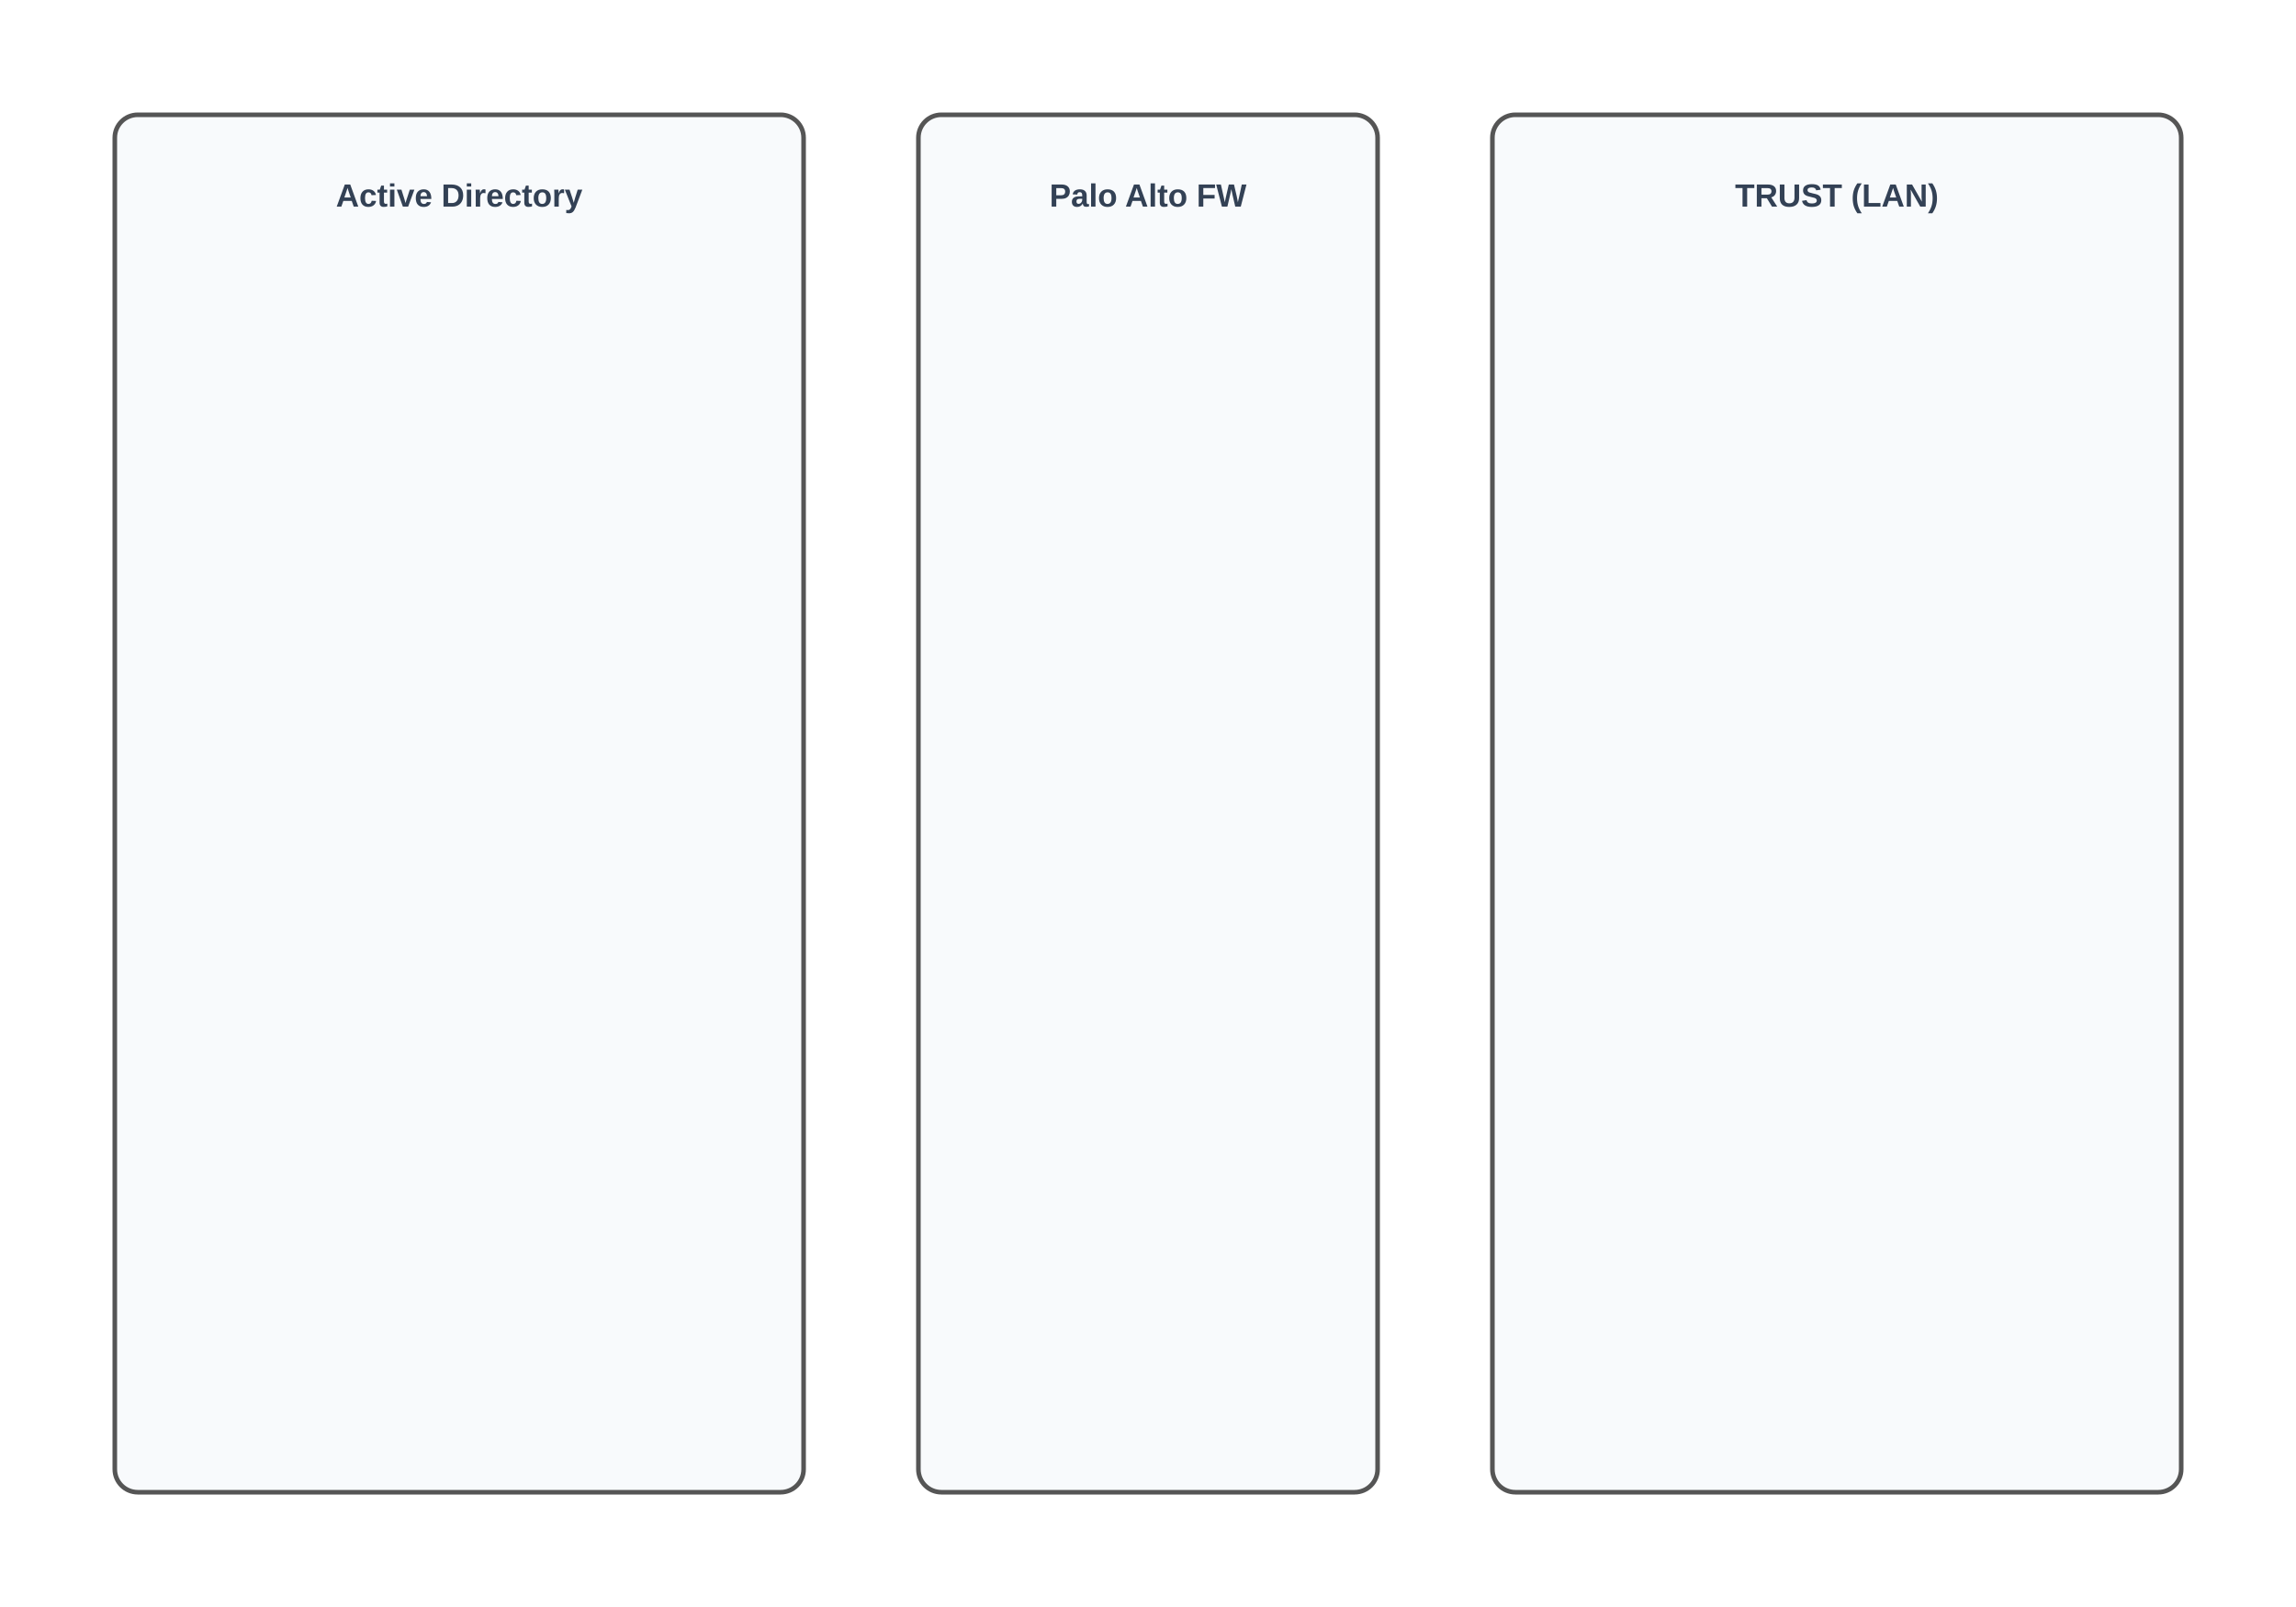
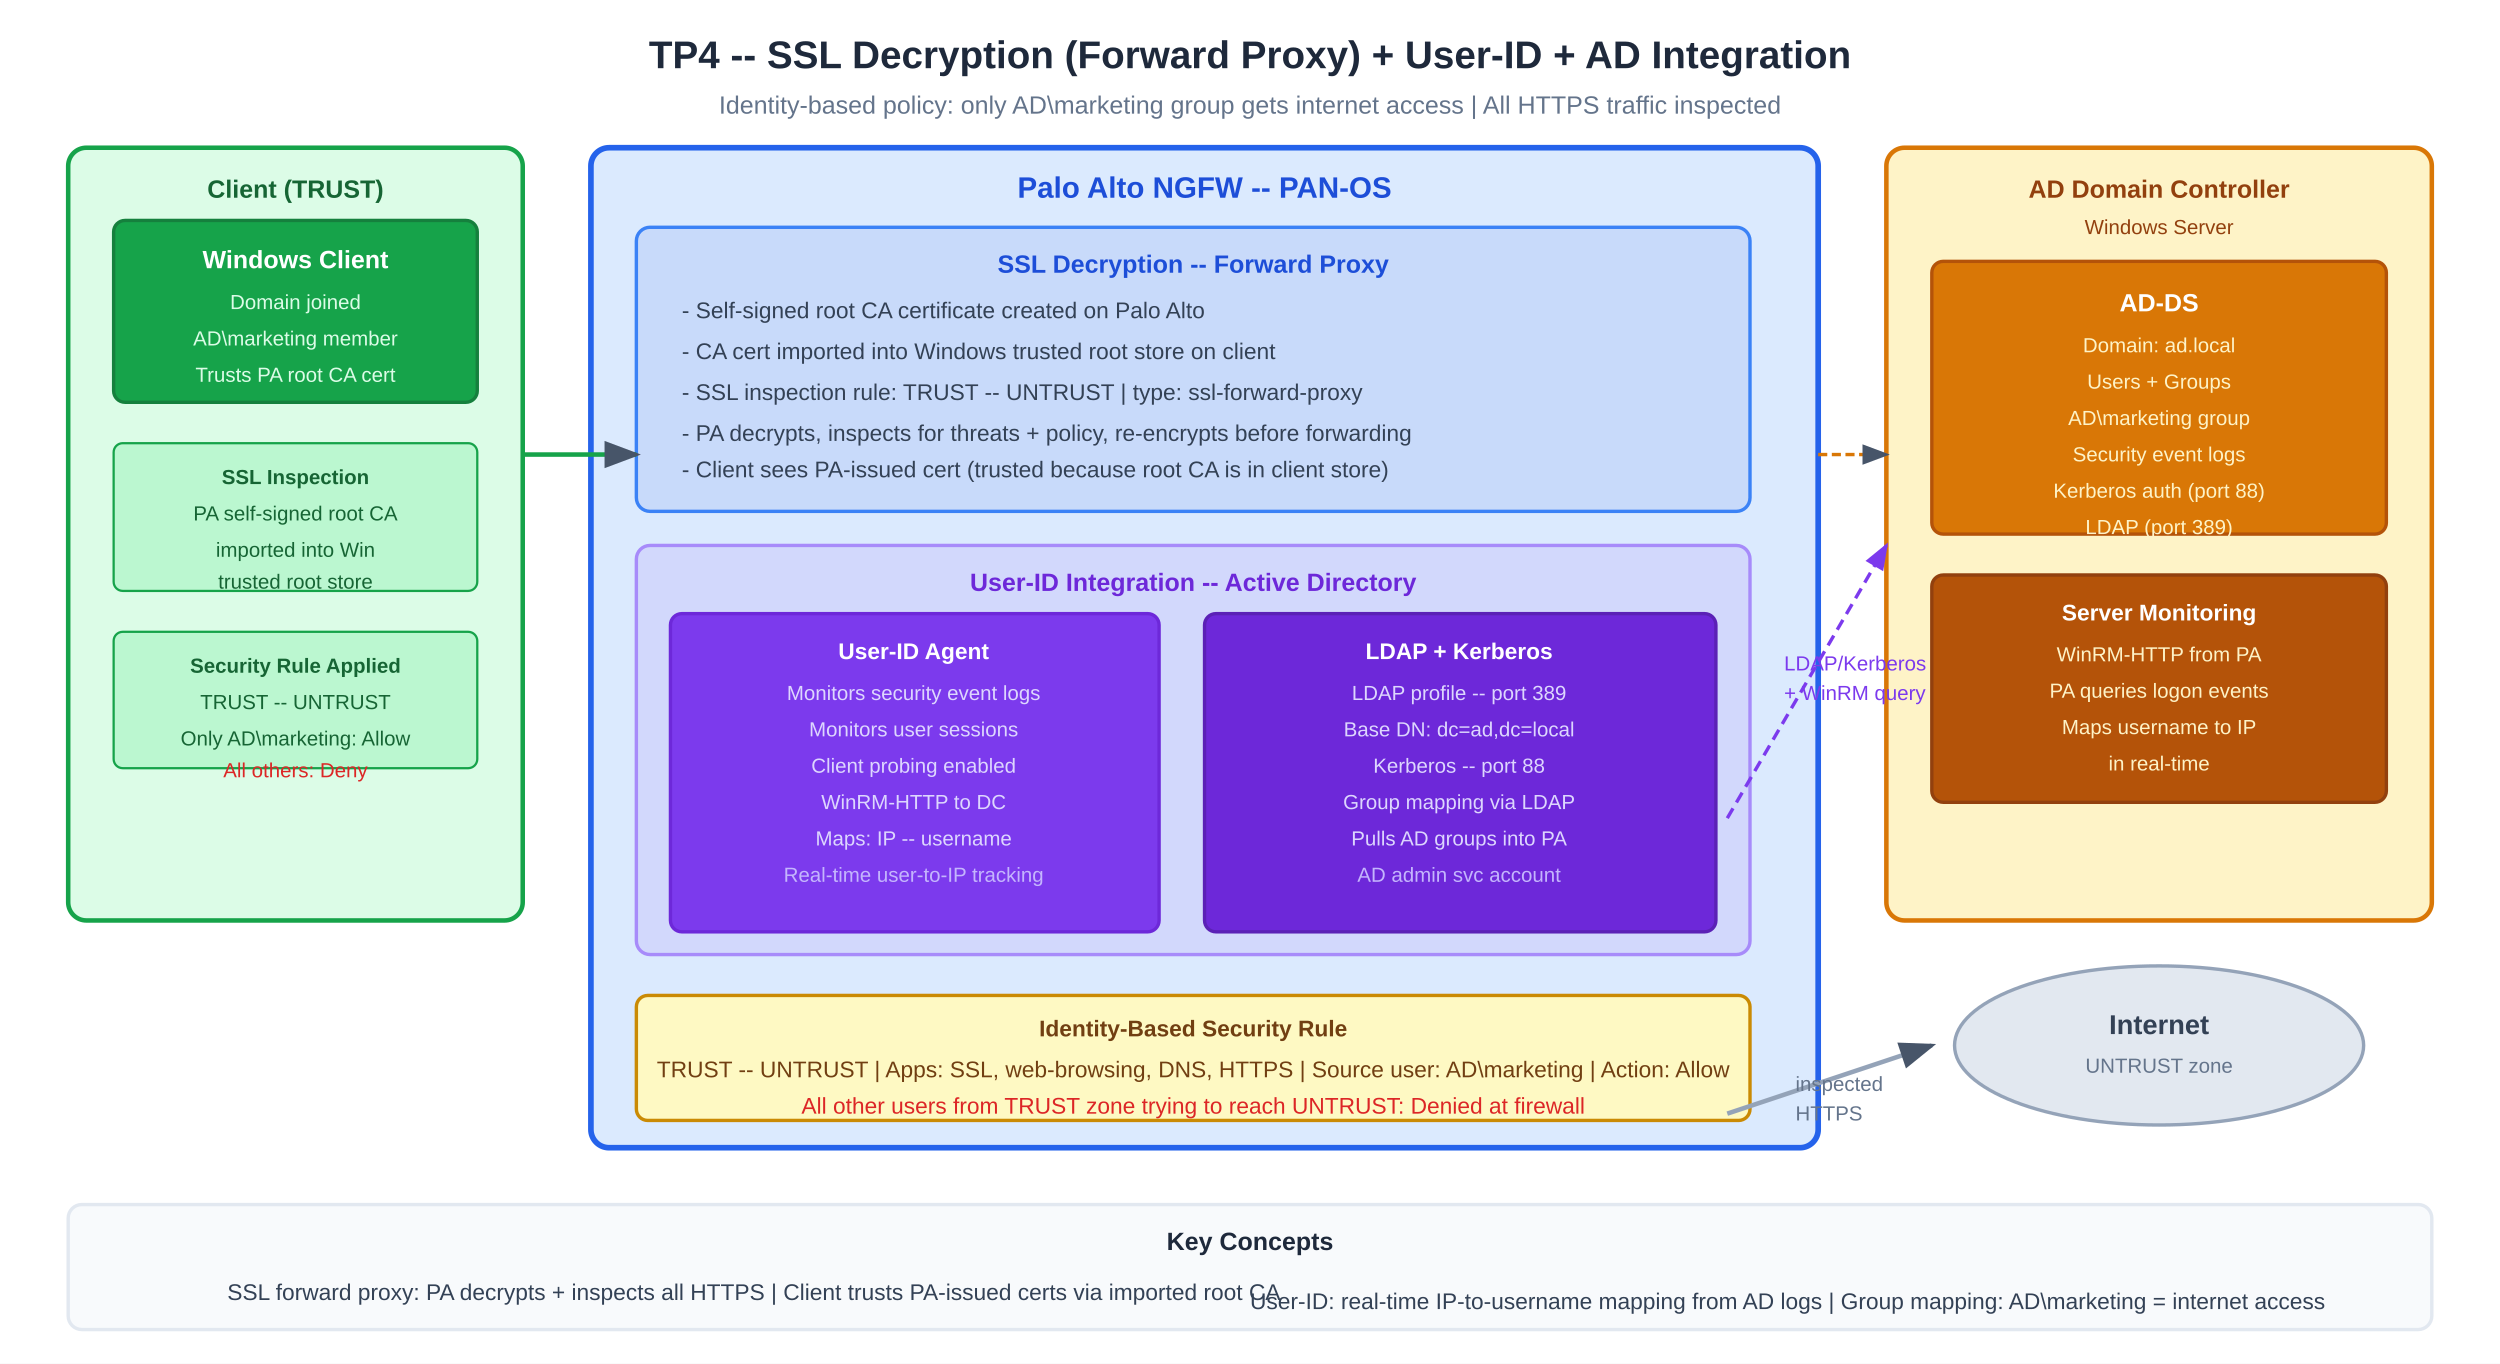
- <svg xmlns="http://www.w3.org/2000/svg" width="1000" height="700">
-   <rect width="100%" height="100%" fill="#ffffff" />
-   <rect x="50" y="50" width="300" height="600" rx="10" fill="#f8fafc" stroke="#555" stroke-width="2" />
-   <text x="200" y="90" font-family="Arial" font-weight="bold" font-size="14" text-anchor="middle" fill="#334155">Active Directory</text>
-   <rect x="400" y="50" width="200" height="600" rx="10" fill="#f8fafc" stroke="#555" stroke-width="2" />
-   <text x="500" y="90" font-family="Arial" font-weight="bold" font-size="14" text-anchor="middle" fill="#334155">Palo Alto FW</text>
-   <rect x="650" y="50" width="300" height="600" rx="10" fill="#f8fafc" stroke="#555" stroke-width="2" />
-   <text x="800" y="90" font-family="Arial" font-weight="bold" font-size="14" text-anchor="middle" fill="#334155">TRUST (LAN)</text>
+ <svg xmlns="http://www.w3.org/2000/svg" width="1100" height="600" font-family="Arial, sans-serif">
+   <rect width="1100" height="600" fill="#ffffff" />
+   <text x="550" y="30" text-anchor="middle" font-size="17" font-weight="bold" fill="#1e293b">TP4 -- SSL Decryption (Forward Proxy) + User-ID + AD Integration</text>
+   <text x="550" y="50" text-anchor="middle" font-size="11" fill="#64748b">Identity-based policy: only AD\marketing group gets internet access  |  All HTTPS traffic inspected</text>
+   <defs>
+     <marker id="arr" markerWidth="9" markerHeight="9" refX="7" refY="3" orient="auto">
+       <path d="M0,0 L0,6 L8,3 z" fill="#475569" />
+     </marker>
+     <marker id="arr-purple" markerWidth="9" markerHeight="9" refX="7" refY="3" orient="auto">
+       <path d="M0,0 L0,6 L8,3 z" fill="#7c3aed" />
+     </marker>
+   </defs>
+   <rect x="30" y="65" width="200" height="340" rx="8" fill="#dcfce7" stroke="#16a34a" stroke-width="2" />
+   <text x="130" y="87" text-anchor="middle" font-size="11" font-weight="bold" fill="#166534">Client (TRUST)</text>
+   <rect x="50" y="97" width="160" height="80" rx="5" fill="#16a34a" stroke="#15803d" stroke-width="1.5" />
+   <text x="130" y="118" text-anchor="middle" font-size="11" font-weight="bold" fill="#ffffff">Windows Client</text>
+   <text x="130" y="136" text-anchor="middle" font-size="9" fill="#dcfce7">Domain joined</text>
+   <text x="130" y="152" text-anchor="middle" font-size="9" fill="#dcfce7">AD\marketing member</text>
+   <text x="130" y="168" text-anchor="middle" font-size="9" fill="#dcfce7">Trusts PA root CA cert</text>
+   <rect x="50" y="195" width="160" height="65" rx="4" fill="#bbf7d0" stroke="#16a34a" stroke-width="1" />
+   <text x="130" y="213" text-anchor="middle" font-size="9" font-weight="bold" fill="#166534">SSL Inspection</text>
+   <text x="130" y="229" text-anchor="middle" font-size="9" fill="#166534">PA self-signed root CA</text>
+   <text x="130" y="245" text-anchor="middle" font-size="9" fill="#166534">imported into Win</text>
+   <text x="130" y="259" text-anchor="middle" font-size="9" fill="#166534">trusted root store</text>
+   <rect x="50" y="278" width="160" height="60" rx="4" fill="#bbf7d0" stroke="#16a34a" stroke-width="1" />
+   <text x="130" y="296" text-anchor="middle" font-size="9" font-weight="bold" fill="#166534">Security Rule Applied</text>
+   <text x="130" y="312" text-anchor="middle" font-size="9" fill="#166534">TRUST -- UNTRUST</text>
+   <text x="130" y="328" text-anchor="middle" font-size="9" fill="#166534">Only AD\marketing: Allow</text>
+   <text x="130" y="342" text-anchor="middle" font-size="9" fill="#dc2626">All others: Deny</text>
+   <rect x="260" y="65" width="540" height="440" rx="8" fill="#dbeafe" stroke="#2563eb" stroke-width="2.5" />
+   <text x="530" y="87" text-anchor="middle" font-size="13" font-weight="bold" fill="#1d4ed8">Palo Alto NGFW -- PAN-OS</text>
+   <rect x="280" y="100" width="490" height="125" rx="6" fill="#1d4ed8" fill-opacity="0.1" stroke="#3b82f6" stroke-width="1.5" />
+   <text x="525" y="120" text-anchor="middle" font-size="11" font-weight="bold" fill="#1d4ed8">SSL Decryption -- Forward Proxy</text>
+   <text x="300" y="140" font-size="10" fill="#334155">- Self-signed root CA certificate created on Palo Alto</text>
+   <text x="300" y="158" font-size="10" fill="#334155">- CA cert imported into Windows trusted root store on client</text>
+   <text x="300" y="176" font-size="10" fill="#334155">- SSL inspection rule: TRUST -- UNTRUST  |  type: ssl-forward-proxy</text>
+   <text x="300" y="194" font-size="10" fill="#334155">- PA decrypts, inspects for threats + policy, re-encrypts before forwarding</text>
+   <text x="300" y="210" font-size="10" fill="#334155">- Client sees PA-issued cert (trusted because root CA is in client store)</text>
+   <rect x="280" y="240" width="490" height="180" rx="6" fill="#7c3aed" fill-opacity="0.1" stroke="#a78bfa" stroke-width="1.5" />
+   <text x="525" y="260" text-anchor="middle" font-size="11" font-weight="bold" fill="#6d28d9">User-ID Integration -- Active Directory</text>
+   <rect x="295" y="270" width="215" height="140" rx="5" fill="#7c3aed" stroke="#6d28d9" stroke-width="1.5" />
+   <text x="402" y="290" text-anchor="middle" font-size="10" font-weight="bold" fill="#ffffff">User-ID Agent</text>
+   <text x="402" y="308" text-anchor="middle" font-size="9" fill="#ddd6fe">Monitors security event logs</text>
+   <text x="402" y="324" text-anchor="middle" font-size="9" fill="#ddd6fe">Monitors user sessions</text>
+   <text x="402" y="340" text-anchor="middle" font-size="9" fill="#ddd6fe">Client probing enabled</text>
+   <text x="402" y="356" text-anchor="middle" font-size="9" fill="#ddd6fe">WinRM-HTTP to DC</text>
+   <text x="402" y="372" text-anchor="middle" font-size="9" fill="#ddd6fe">Maps: IP -- username</text>
+   <text x="402" y="388" text-anchor="middle" font-size="9" fill="#c4b5fd">Real-time user-to-IP tracking</text>
+   <rect x="530" y="270" width="225" height="140" rx="5" fill="#6d28d9" stroke="#5b21b6" stroke-width="1.5" />
+   <text x="642" y="290" text-anchor="middle" font-size="10" font-weight="bold" fill="#ffffff">LDAP + Kerberos</text>
+   <text x="642" y="308" text-anchor="middle" font-size="9" fill="#ddd6fe">LDAP profile -- port 389</text>
+   <text x="642" y="324" text-anchor="middle" font-size="9" fill="#ddd6fe">Base DN: dc=ad,dc=local</text>
+   <text x="642" y="340" text-anchor="middle" font-size="9" fill="#ddd6fe">Kerberos -- port 88</text>
+   <text x="642" y="356" text-anchor="middle" font-size="9" fill="#ddd6fe">Group mapping via LDAP</text>
+   <text x="642" y="372" text-anchor="middle" font-size="9" fill="#ddd6fe">Pulls AD groups into PA</text>
+   <text x="642" y="388" text-anchor="middle" font-size="9" fill="#c4b5fd">AD admin svc account</text>
+   <rect x="280" y="438" width="490" height="55" rx="5" fill="#fef9c3" stroke="#ca8a04" stroke-width="1.5" />
+   <text x="525" y="456" text-anchor="middle" font-size="10" font-weight="bold" fill="#713f12">Identity-Based Security Rule</text>
+   <text x="525" y="474" text-anchor="middle" font-size="10" fill="#713f12">TRUST -- UNTRUST  |  Apps: SSL, web-browsing, DNS, HTTPS  |  Source user: AD\marketing  |  Action: Allow</text>
+   <text x="525" y="490" text-anchor="middle" font-size="10" fill="#dc2626">All other users from TRUST zone trying to reach UNTRUST: Denied at firewall</text>
+   <rect x="830" y="65" width="240" height="340" rx="8" fill="#fef3c7" stroke="#d97706" stroke-width="2" />
+   <text x="950" y="87" text-anchor="middle" font-size="11" font-weight="bold" fill="#92400e">AD Domain Controller</text>
+   <text x="950" y="103" text-anchor="middle" font-size="9" fill="#92400e">Windows Server</text>
+   <rect x="850" y="115" width="200" height="120" rx="5" fill="#d97706" stroke="#b45309" stroke-width="1.5" />
+   <text x="950" y="137" text-anchor="middle" font-size="11" font-weight="bold" fill="#ffffff">AD-DS</text>
+   <text x="950" y="155" text-anchor="middle" font-size="9" fill="#fef3c7">Domain: ad.local</text>
+   <text x="950" y="171" text-anchor="middle" font-size="9" fill="#fef3c7">Users + Groups</text>
+   <text x="950" y="187" text-anchor="middle" font-size="9" fill="#fef3c7">AD\marketing group</text>
+   <text x="950" y="203" text-anchor="middle" font-size="9" fill="#fef3c7">Security event logs</text>
+   <text x="950" y="219" text-anchor="middle" font-size="9" fill="#fef3c7">Kerberos auth (port 88)</text>
+   <text x="950" y="235" text-anchor="middle" font-size="9" fill="#fef3c7">LDAP (port 389)</text>
+   <rect x="850" y="253" width="200" height="100" rx="5" fill="#b45309" stroke="#92400e" stroke-width="1.5" />
+   <text x="950" y="273" text-anchor="middle" font-size="10" font-weight="bold" fill="#ffffff">Server Monitoring</text>
+   <text x="950" y="291" text-anchor="middle" font-size="9" fill="#fef3c7">WinRM-HTTP from PA</text>
+   <text x="950" y="307" text-anchor="middle" font-size="9" fill="#fef3c7">PA queries logon events</text>
+   <text x="950" y="323" text-anchor="middle" font-size="9" fill="#fef3c7">Maps username to IP</text>
+   <text x="950" y="339" text-anchor="middle" font-size="9" fill="#fef3c7">in real-time</text>
+   <ellipse cx="950" cy="460" rx="90" ry="35" fill="#e2e8f0" stroke="#94a3b8" stroke-width="1.5" />
+   <text x="950" y="455" text-anchor="middle" font-size="12" font-weight="bold" fill="#334155">Internet</text>
+   <text x="950" y="472" text-anchor="middle" font-size="9" fill="#64748b">UNTRUST zone</text>
+   <line x1="230" y1="200" x2="280" y2="200" stroke="#16a34a" stroke-width="2" marker-end="url(#arr)" />
+   <line x1="760" y1="360" x2="830" y2="240" stroke="#7c3aed" stroke-width="1.5" stroke-dasharray="5,3" marker-end="url(#arr-purple)" />
+   <text x="785" y="295" font-size="9" fill="#7c3aed">LDAP/Kerberos</text>
+   <text x="785" y="308" font-size="9" fill="#7c3aed">+ WinRM query</text>
+   <line x1="800" y1="200" x2="830" y2="200" stroke="#d97706" stroke-width="1.5" stroke-dasharray="4,2" marker-end="url(#arr)" />
+   <line x1="760" y1="490" x2="850" y2="460" stroke="#94a3b8" stroke-width="2" marker-end="url(#arr)" />
+   <text x="790" y="480" font-size="9" fill="#64748b">inspected</text>
+   <text x="790" y="493" font-size="9" fill="#64748b">HTTPS</text>
+   <rect x="30" y="530" width="1040" height="55" rx="6" fill="#f8fafc" stroke="#e2e8f0" stroke-width="1.5" />
+   <text x="550" y="550" text-anchor="middle" font-size="11" font-weight="bold" fill="#1e293b">Key Concepts</text>
+   <text x="100" y="572" font-size="10" fill="#334155">SSL forward proxy: PA decrypts + inspects all HTTPS  |  Client trusts PA-issued certs via imported root CA</text>
+   <text x="100" y="574" />
+   <text x="100" y="576" font-size="10" fill="#334155" />
+   <text x="550" y="576" font-size="10" fill="#334155">User-ID: real-time IP-to-username mapping from AD logs  |  Group mapping: AD\marketing = internet access</text>
</svg>
